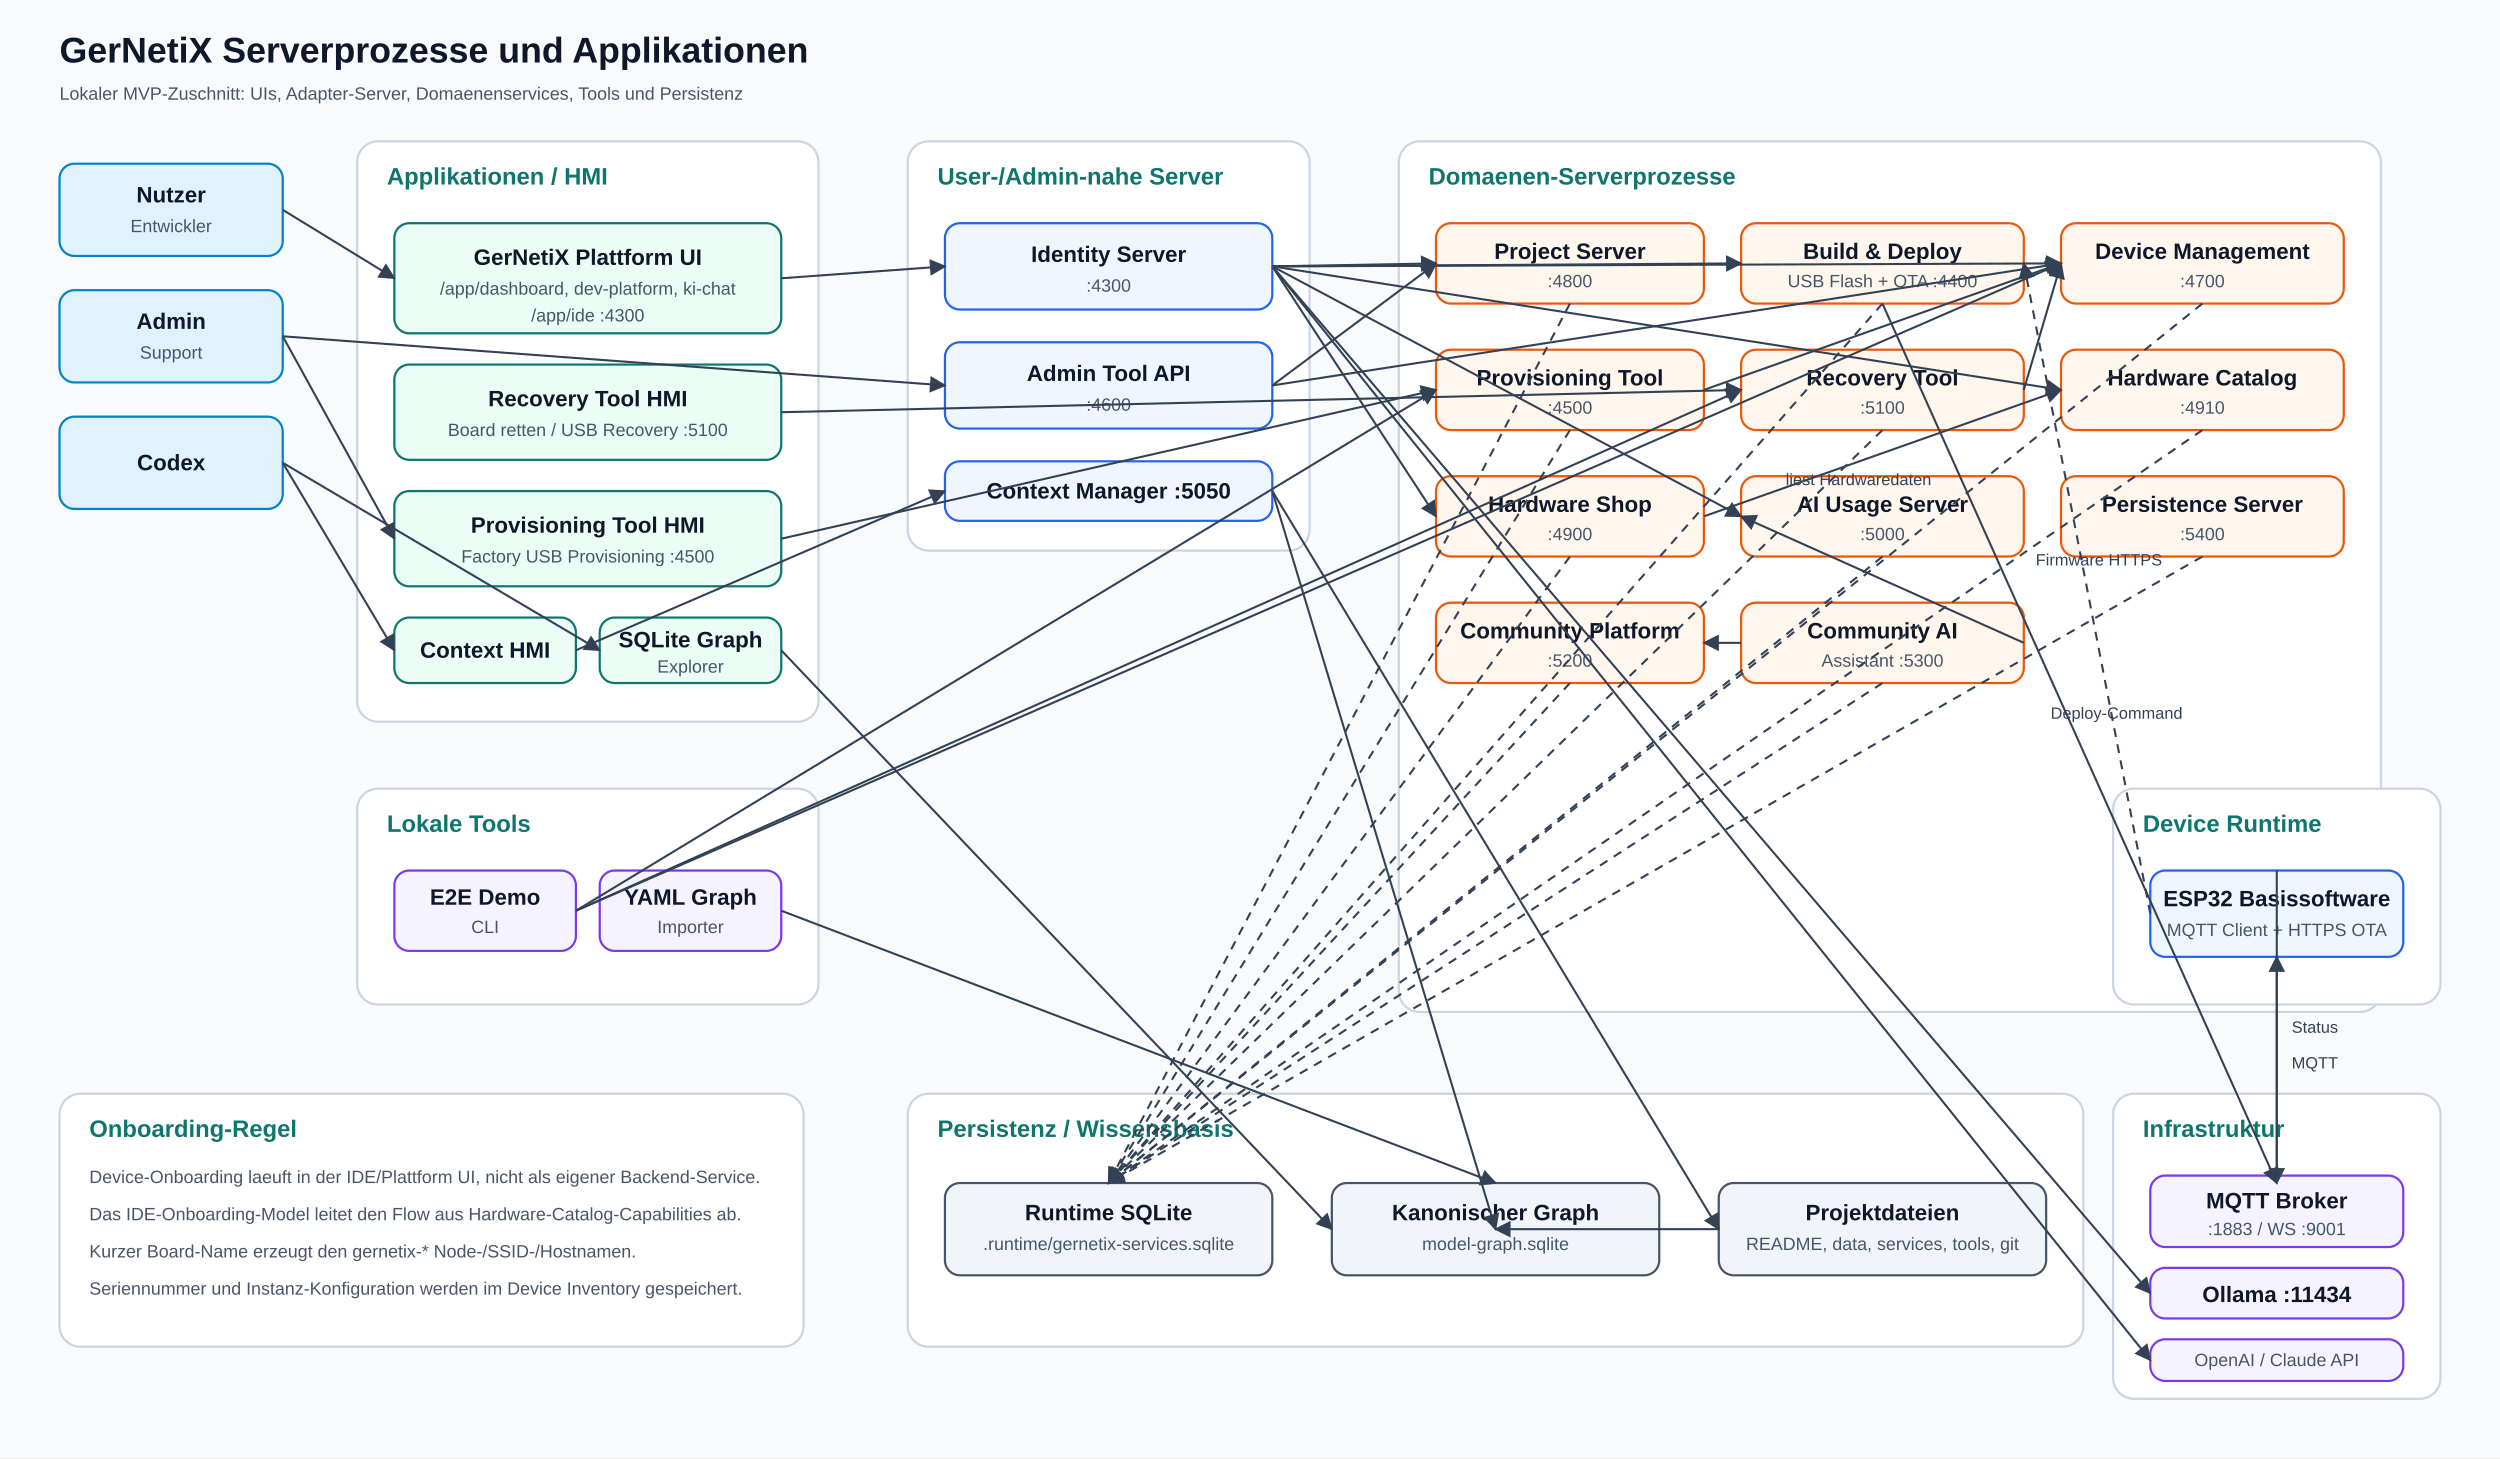
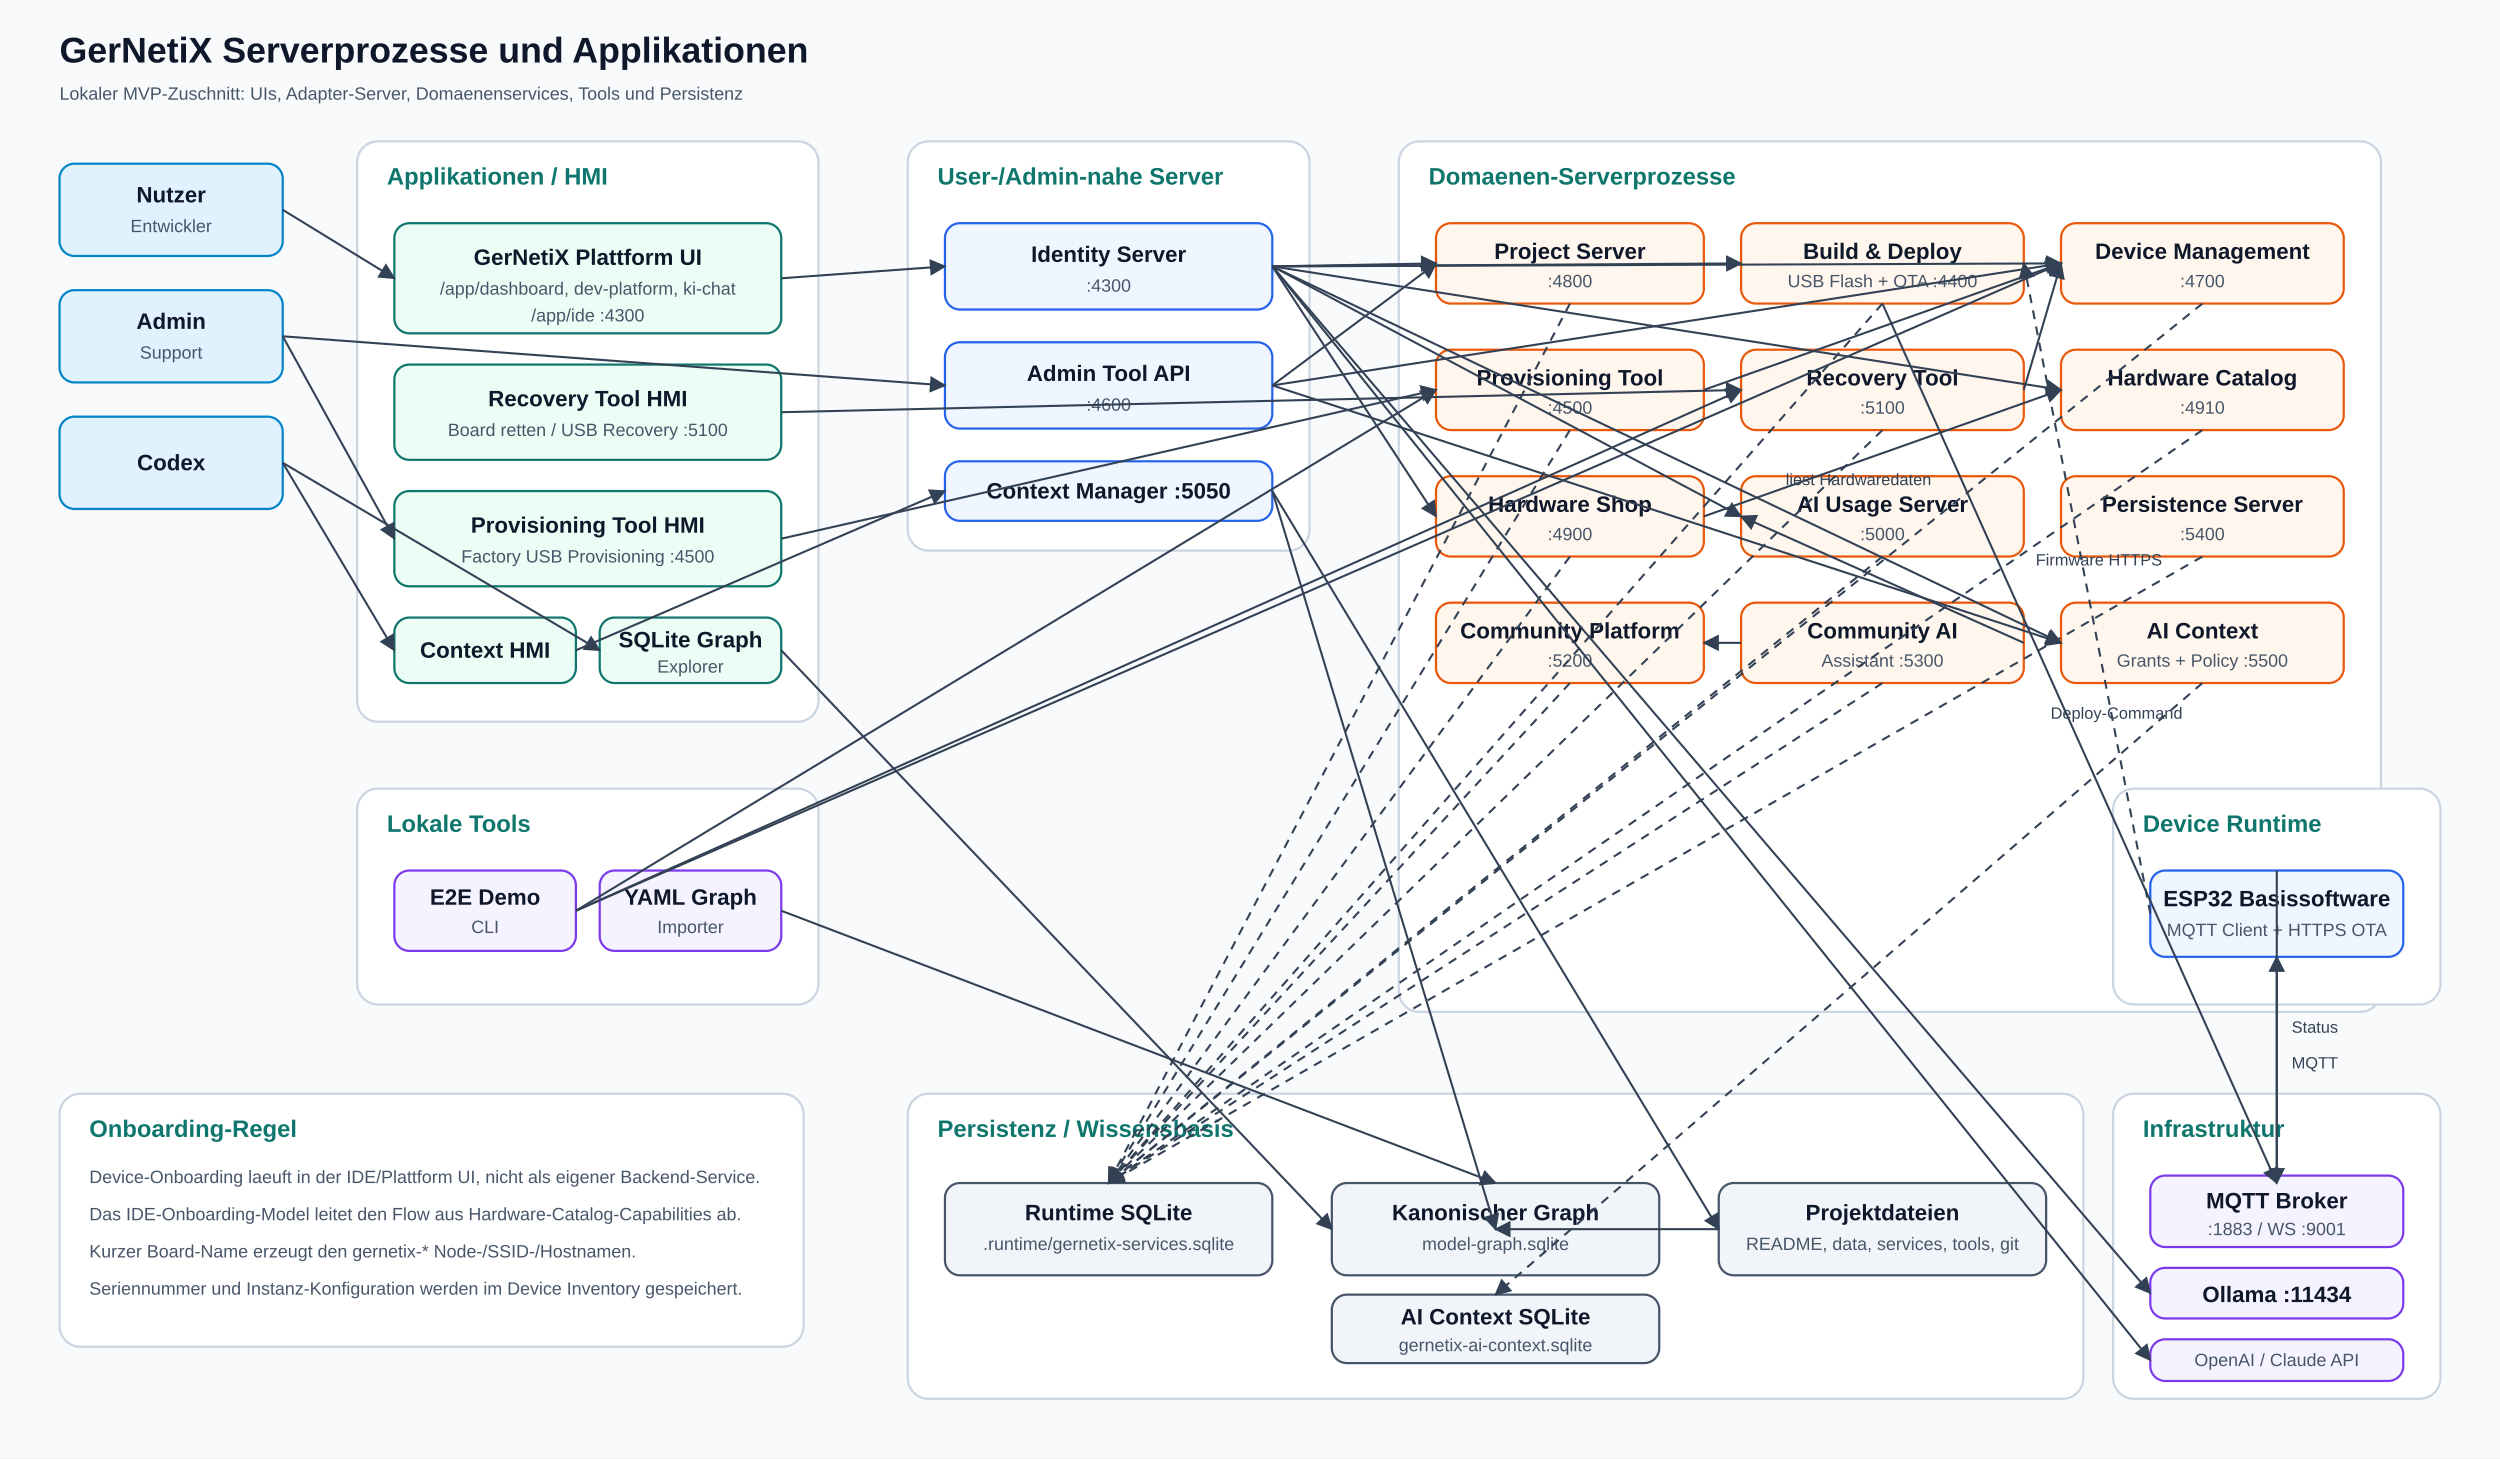
<svg xmlns="http://www.w3.org/2000/svg" width="1680" height="980" viewBox="0 0 1680 980" role="img" aria-labelledby="title desc">
  <defs>
    <marker id="arrow" viewBox="0 0 10 10" refX="9" refY="5" markerWidth="8" markerHeight="8" orient="auto-start-reverse">
      <path d="M 0 0 L 10 5 L 0 10 z" fill="#334155" />
    </marker>
    <style>
      .bg { fill: #f8fafc; }
      .cluster { fill: #ffffff; stroke: #cbd5e1; stroke-width: 1.5; rx: 14; }
      .clusterTitle { fill: #0f766e; font: 700 16px Segoe UI, Arial, sans-serif; }
      .node { fill: #ffffff; stroke: #94a3b8; stroke-width: 1.5; rx: 10; }
      .app { fill: #ecfdf5; stroke: #0f766e; }
      .edge { fill: #eff6ff; stroke: #2563eb; }
      .domain { fill: #fff7ed; stroke: #ea580c; }
      .tool { fill: #f5f3ff; stroke: #7c3aed; }
      .store { fill: #f1f5f9; stroke: #475569; }
      .actor { fill: #e0f2fe; stroke: #0284c7; }
      .titleText { fill: #0f172a; font: 700 15px Segoe UI, Arial, sans-serif; }
      .smallText { fill: #475569; font: 12px Segoe UI, Arial, sans-serif; }
      .label { fill: #334155; font: 11px Segoe UI, Arial, sans-serif; }
      .line { fill: none; stroke: #334155; stroke-width: 1.4; marker-end: url(#arrow); }
      .dashed { stroke-dasharray: 6 5; }
    </style>
  </defs>
  <rect class="bg" width="1680" height="980" />
  <text x="40" y="42" class="titleText" style="font-size:24px">GerNetiX Serverprozesse und Applikationen</text>
  <text x="40" y="67" class="smallText">Lokaler MVP-Zuschnitt: UIs, Adapter-Server, Domaenenservices, Tools und Persistenz</text>
  <g id="actors">
    <rect class="node actor" x="40" y="110" width="150" height="62" rx="10" />
    <text class="titleText" x="115" y="136" text-anchor="middle">Nutzer</text>
    <text class="smallText" x="115" y="156" text-anchor="middle">Entwickler</text>
    <rect class="node actor" x="40" y="195" width="150" height="62" rx="10" />
    <text class="titleText" x="115" y="221" text-anchor="middle">Admin</text>
    <text class="smallText" x="115" y="241" text-anchor="middle">Support</text>
    <rect class="node actor" x="40" y="280" width="150" height="62" rx="10" />
    <text class="titleText" x="115" y="316" text-anchor="middle">Codex</text>
  </g>
  <g id="applications">
    <rect class="cluster" x="240" y="95" width="310" height="390" rx="14" />
    <text class="clusterTitle" x="260" y="124">Applikationen / HMI</text>
    <rect class="node app" x="265" y="150" width="260" height="74" rx="10" />
    <text class="titleText" x="395" y="178" text-anchor="middle">GerNetiX Plattform UI</text>
    <text class="smallText" x="395" y="198" text-anchor="middle">/app/dashboard, dev-platform, ki-chat</text>
    <text class="smallText" x="395" y="216" text-anchor="middle">/app/ide :4300</text>
    <rect class="node app" x="265" y="245" width="260" height="64" rx="10" />
    <text class="titleText" x="395" y="273" text-anchor="middle">Recovery Tool HMI</text>
    <text class="smallText" x="395" y="293" text-anchor="middle">Board retten / USB Recovery :5100</text>
    <rect class="node app" x="265" y="330" width="260" height="64" rx="10" />
    <text class="titleText" x="395" y="358" text-anchor="middle">Provisioning Tool HMI</text>
    <text class="smallText" x="395" y="378" text-anchor="middle">Factory USB Provisioning :4500</text>
    <rect class="node app" x="265" y="415" width="122" height="44" rx="10" />
    <text class="titleText" x="326" y="442" text-anchor="middle">Context HMI</text>
    <rect class="node app" x="403" y="415" width="122" height="44" rx="10" />
    <text class="titleText" x="464" y="435" text-anchor="middle">SQLite Graph</text>
    <text class="smallText" x="464" y="452" text-anchor="middle">Explorer</text>
  </g>
  <g id="edgeServices">
    <rect class="cluster" x="610" y="95" width="270" height="275" rx="14" />
    <text class="clusterTitle" x="630" y="124">User-/Admin-nahe Server</text>
    <rect class="node edge" x="635" y="150" width="220" height="58" rx="10" />
    <text class="titleText" x="745" y="176" text-anchor="middle">Identity Server</text>
    <text class="smallText" x="745" y="196" text-anchor="middle">:4300</text>
    <rect class="node edge" x="635" y="230" width="220" height="58" rx="10" />
    <text class="titleText" x="745" y="256" text-anchor="middle">Admin Tool API</text>
    <text class="smallText" x="745" y="276" text-anchor="middle">:4600</text>
    <rect class="node edge" x="635" y="310" width="220" height="40" rx="10" />
    <text class="titleText" x="745" y="335" text-anchor="middle">Context Manager :5050</text>
  </g>
  <g id="domainServices">
    <rect class="cluster" x="940" y="95" width="660" height="585" rx="14" />
    <text class="clusterTitle" x="960" y="124">Domaenen-Serverprozesse</text>
    <rect class="node domain" x="965" y="150" width="180" height="54" rx="10" />
    <text class="titleText" x="1055" y="174" text-anchor="middle">Project Server</text>
    <text class="smallText" x="1055" y="193" text-anchor="middle">:4800</text>
    <rect class="node domain" x="1170" y="150" width="190" height="54" rx="10" />
    <text class="titleText" x="1265" y="174" text-anchor="middle">Build &amp; Deploy</text>
    <text class="smallText" x="1265" y="193" text-anchor="middle">USB Flash + OTA :4400</text>
    <rect class="node domain" x="1385" y="150" width="190" height="54" rx="10" />
    <text class="titleText" x="1480" y="174" text-anchor="middle">Device Management</text>
    <text class="smallText" x="1480" y="193" text-anchor="middle">:4700</text>
    <rect class="node domain" x="965" y="235" width="180" height="54" rx="10" />
    <text class="titleText" x="1055" y="259" text-anchor="middle">Provisioning Tool</text>
    <text class="smallText" x="1055" y="278" text-anchor="middle">:4500</text>
    <rect class="node domain" x="1170" y="235" width="190" height="54" rx="10" />
    <text class="titleText" x="1265" y="259" text-anchor="middle">Recovery Tool</text>
    <text class="smallText" x="1265" y="278" text-anchor="middle">:5100</text>
    <rect class="node domain" x="1385" y="235" width="190" height="54" rx="10" />
    <text class="titleText" x="1480" y="259" text-anchor="middle">Hardware Catalog</text>
    <text class="smallText" x="1480" y="278" text-anchor="middle">:4910</text>
    <rect class="node domain" x="965" y="320" width="180" height="54" rx="10" />
    <text class="titleText" x="1055" y="344" text-anchor="middle">Hardware Shop</text>
    <text class="smallText" x="1055" y="363" text-anchor="middle">:4900</text>
    <rect class="node domain" x="1170" y="320" width="190" height="54" rx="10" />
    <text class="titleText" x="1265" y="344" text-anchor="middle">AI Usage Server</text>
    <text class="smallText" x="1265" y="363" text-anchor="middle">:5000</text>
    <rect class="node domain" x="1385" y="320" width="190" height="54" rx="10" />
    <text class="titleText" x="1480" y="344" text-anchor="middle">Persistence Server</text>
    <text class="smallText" x="1480" y="363" text-anchor="middle">:5400</text>
    <rect class="node domain" x="965" y="405" width="180" height="54" rx="10" />
    <text class="titleText" x="1055" y="429" text-anchor="middle">Community Platform</text>
    <text class="smallText" x="1055" y="448" text-anchor="middle">:5200</text>
    <rect class="node domain" x="1170" y="405" width="190" height="54" rx="10" />
    <text class="titleText" x="1265" y="429" text-anchor="middle">Community AI</text>
    <text class="smallText" x="1265" y="448" text-anchor="middle">Assistant :5300</text>
+     <rect class="node domain" x="1385" y="405" width="190" height="54" rx="10" />
+     <text class="titleText" x="1480" y="429" text-anchor="middle">AI Context</text>
+     <text class="smallText" x="1480" y="448" text-anchor="middle">Grants + Policy :5500</text>
  </g>
  <g id="tools">
    <rect class="cluster" x="240" y="530" width="310" height="145" rx="14" />
    <text class="clusterTitle" x="260" y="559">Lokale Tools</text>
    <rect class="node tool" x="265" y="585" width="122" height="54" rx="10" />
    <text class="titleText" x="326" y="608" text-anchor="middle">E2E Demo</text>
    <text class="smallText" x="326" y="627" text-anchor="middle">CLI</text>
    <rect class="node tool" x="403" y="585" width="122" height="54" rx="10" />
    <text class="titleText" x="464" y="608" text-anchor="middle">YAML Graph</text>
    <text class="smallText" x="464" y="627" text-anchor="middle">Importer</text>
  </g>
  <g id="deviceRuntime">
    <rect class="cluster" x="1420" y="530" width="220" height="145" rx="14" />
    <text class="clusterTitle" x="1440" y="559">Device Runtime</text>
    <rect class="node edge" x="1445" y="585" width="170" height="58" rx="10" />
    <text class="titleText" x="1530" y="609" text-anchor="middle">ESP32 Basissoftware</text>
    <text class="smallText" x="1530" y="629" text-anchor="middle">MQTT Client + HTTPS OTA</text>
  </g>
  <g id="platformInfrastructure">
    <rect class="cluster" x="1420" y="735" width="220" height="205" rx="14" />
    <text class="clusterTitle" x="1440" y="764">Infrastruktur</text>
    <rect class="node tool" x="1445" y="790" width="170" height="48" rx="10" />
    <text class="titleText" x="1530" y="812" text-anchor="middle">MQTT Broker</text>
    <text class="smallText" x="1530" y="830" text-anchor="middle">:1883 / WS :9001</text>
    <rect class="node tool" x="1445" y="852" width="170" height="34" rx="10" />
    <text class="titleText" x="1530" y="875" text-anchor="middle">Ollama :11434</text>
    <rect class="node tool" x="1445" y="900" width="170" height="28" rx="10" />
    <text class="smallText" x="1530" y="918" text-anchor="middle">OpenAI / Claude API</text>
  </g>
  <g id="storage">
-     <rect class="cluster" x="610" y="735" width="790" height="170" rx="14" />
+     <rect class="cluster" x="610" y="735" width="790" height="205" rx="14" />
    <text class="clusterTitle" x="630" y="764">Persistenz / Wissensbasis</text>
    <rect class="node store" x="635" y="795" width="220" height="62" rx="10" />
    <text class="titleText" x="745" y="820" text-anchor="middle">Runtime SQLite</text>
    <text class="smallText" x="745" y="840" text-anchor="middle">.runtime/gernetix-services.sqlite</text>
    <rect class="node store" x="895" y="795" width="220" height="62" rx="10" />
    <text class="titleText" x="1005" y="820" text-anchor="middle">Kanonischer Graph</text>
    <text class="smallText" x="1005" y="840" text-anchor="middle">model-graph.sqlite</text>
    <rect class="node store" x="1155" y="795" width="220" height="62" rx="10" />
    <text class="titleText" x="1265" y="820" text-anchor="middle">Projektdateien</text>
    <text class="smallText" x="1265" y="840" text-anchor="middle">README, data, services, tools, git</text>
+     <rect class="node store" x="895" y="870" width="220" height="46" rx="10" />
+     <text class="titleText" x="1005" y="890" text-anchor="middle">AI Context SQLite</text>
+     <text class="smallText" x="1005" y="908" text-anchor="middle">gernetix-ai-context.sqlite</text>
  </g>
  <path class="line" d="M 190 141 L 265 187" />
  <path class="line" d="M 190 226 L 265 362" />
  <path class="line" d="M 190 226 L 635 259" />
  <path class="line" d="M 190 311 L 265 437" />
  <path class="line" d="M 190 311 L 403 437" />
  <path class="line" d="M 525 187 L 635 179" />
  <path class="line" d="M 525 277 L 1170 262" />
  <path class="line" d="M 525 362 L 965 262" />
  <path class="line" d="M 387 437 L 635 330" />
  <path class="line" d="M 525 437 L 895 826" />
  <path class="line" d="M 855 179 L 965 177" />
  <path class="line" d="M 855 179 L 1170 177" />
  <path class="line" d="M 855 179 L 1385 177" />
  <path class="line" d="M 855 179 L 1385 262" />
  <path class="line" d="M 855 179 L 965 347" />
  <path class="line" d="M 855 179 L 1170 347" />
+   <path class="line" d="M 855 179 L 1385 432" />
  <path class="line" d="M 855 179 L 1445 869" />
  <path class="line" d="M 855 179 L 1445 914" />
  <path class="line" d="M 855 259 L 1385 177" />
  <path class="line" d="M 855 259 L 965 177" />
+   <path class="line" d="M 855 259 L 1385 432" />
  <path class="line" d="M 855 330 L 1155 826" />
  <path class="line" d="M 855 330 L 1005 826" />
  <path class="line" d="M 1145 347 L 1385 262" />
  <text class="label" x="1200" y="326">liest Hardwaredaten</text>
  <path class="line" d="M 1145 262 L 1385 177" />
  <path class="line" d="M 1360 262 L 1385 177" />
  <path class="line" d="M 1360 432 L 1170 347" />
  <path class="line" d="M 1170 432 L 1145 432" />
  <path class="line" d="M 1265 204 L 1530 795" />
  <text class="label" x="1378" y="483">Deploy-Command</text>
  <path class="line" d="M 1530 795 L 1530 643" />
  <text class="label" x="1540" y="718">MQTT</text>
  <path class="line" d="M 1530 585 L 1530 795" />
  <text class="label" x="1540" y="694">Status</text>
  <path class="line dashed" d="M 1445 614 L 1360 177" />
  <text class="label" x="1368" y="380">Firmware HTTPS</text>
  <path class="line dashed" d="M 1055 204 L 745 795" />
  <path class="line dashed" d="M 1265 204 L 745 795" />
  <path class="line dashed" d="M 1480 204 L 745 795" />
  <path class="line dashed" d="M 1055 289 L 745 795" />
  <path class="line dashed" d="M 1265 289 L 745 795" />
  <path class="line dashed" d="M 1480 289 L 745 795" />
  <path class="line dashed" d="M 1055 374 L 745 795" />
  <path class="line dashed" d="M 1265 374 L 745 795" />
  <path class="line dashed" d="M 1480 374 L 745 795" />
  <path class="line dashed" d="M 1055 459 L 745 795" />
  <path class="line dashed" d="M 1265 459 L 745 795" />
+   <path class="line dashed" d="M 1480 459 L 1005 870" />
  <path class="line" d="M 387 612 L 965 262" />
  <path class="line" d="M 387 612 L 1170 262" />
  <path class="line" d="M 387 612 L 1385 177" />
  <path class="line" d="M 525 612 L 1005 795" />
  <path class="line" d="M 1155 826 L 1005 826" />
  <g id="legend">
    <rect class="cluster" x="40" y="735" width="500" height="170" rx="14" />
    <text class="clusterTitle" x="60" y="764">Onboarding-Regel</text>
    <text class="smallText" x="60" y="795">Device-Onboarding laeuft in der IDE/Plattform UI, nicht als eigener Backend-Service.</text>
    <text class="smallText" x="60" y="820">Das IDE-Onboarding-Model leitet den Flow aus Hardware-Catalog-Capabilities ab.</text>
    <text class="smallText" x="60" y="845">Kurzer Board-Name erzeugt den gernetix-* Node-/SSID-/Hostnamen.</text>
    <text class="smallText" x="60" y="870">Seriennummer und Instanz-Konfiguration werden im Device Inventory gespeichert.</text>
  </g>
</svg>
